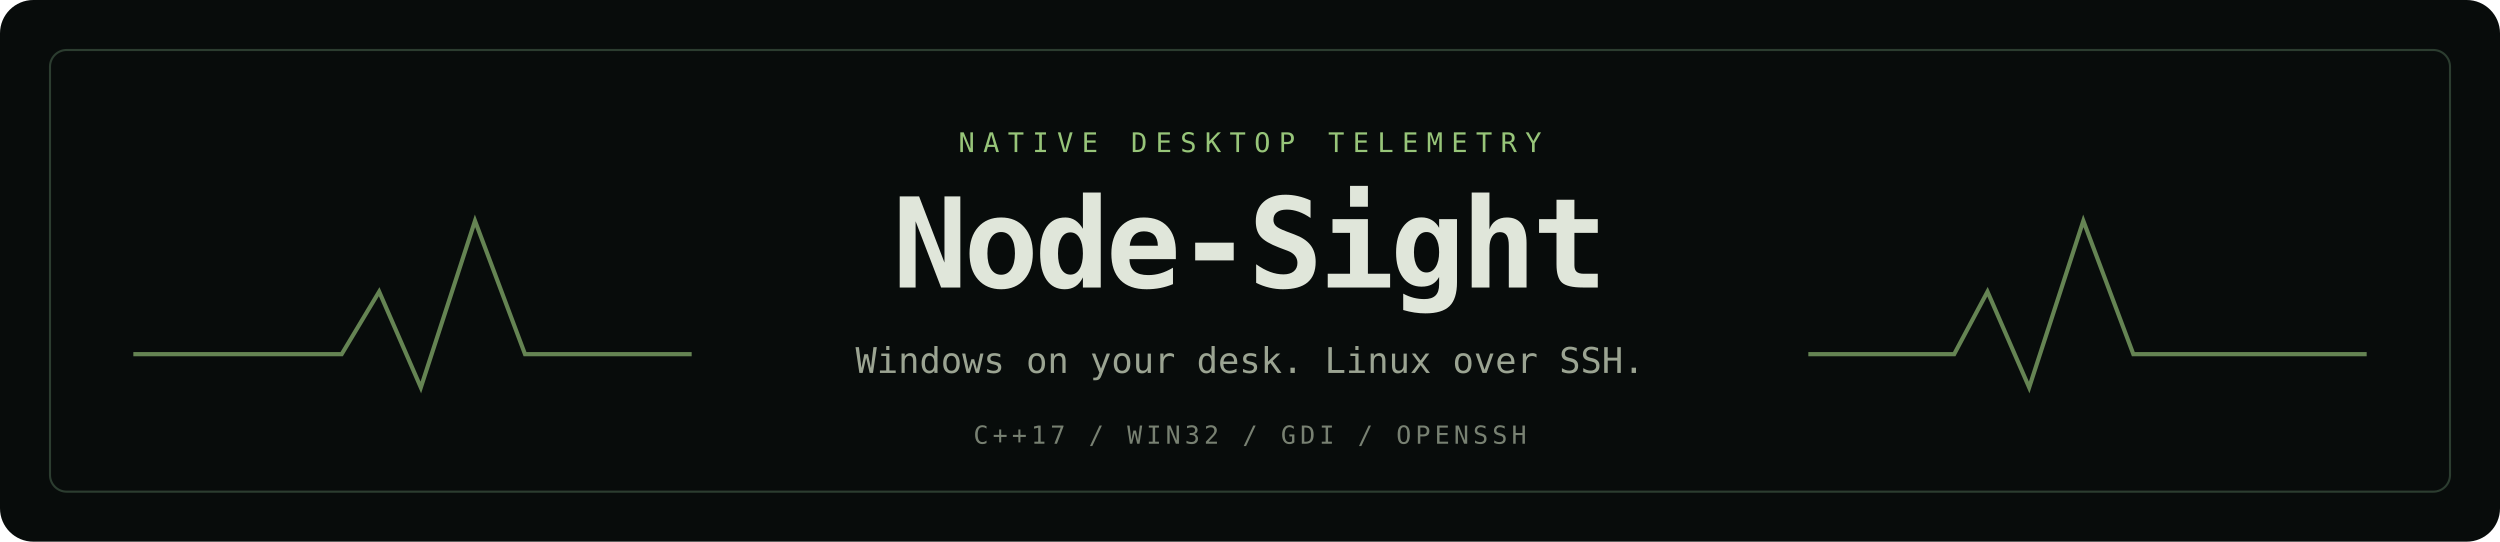
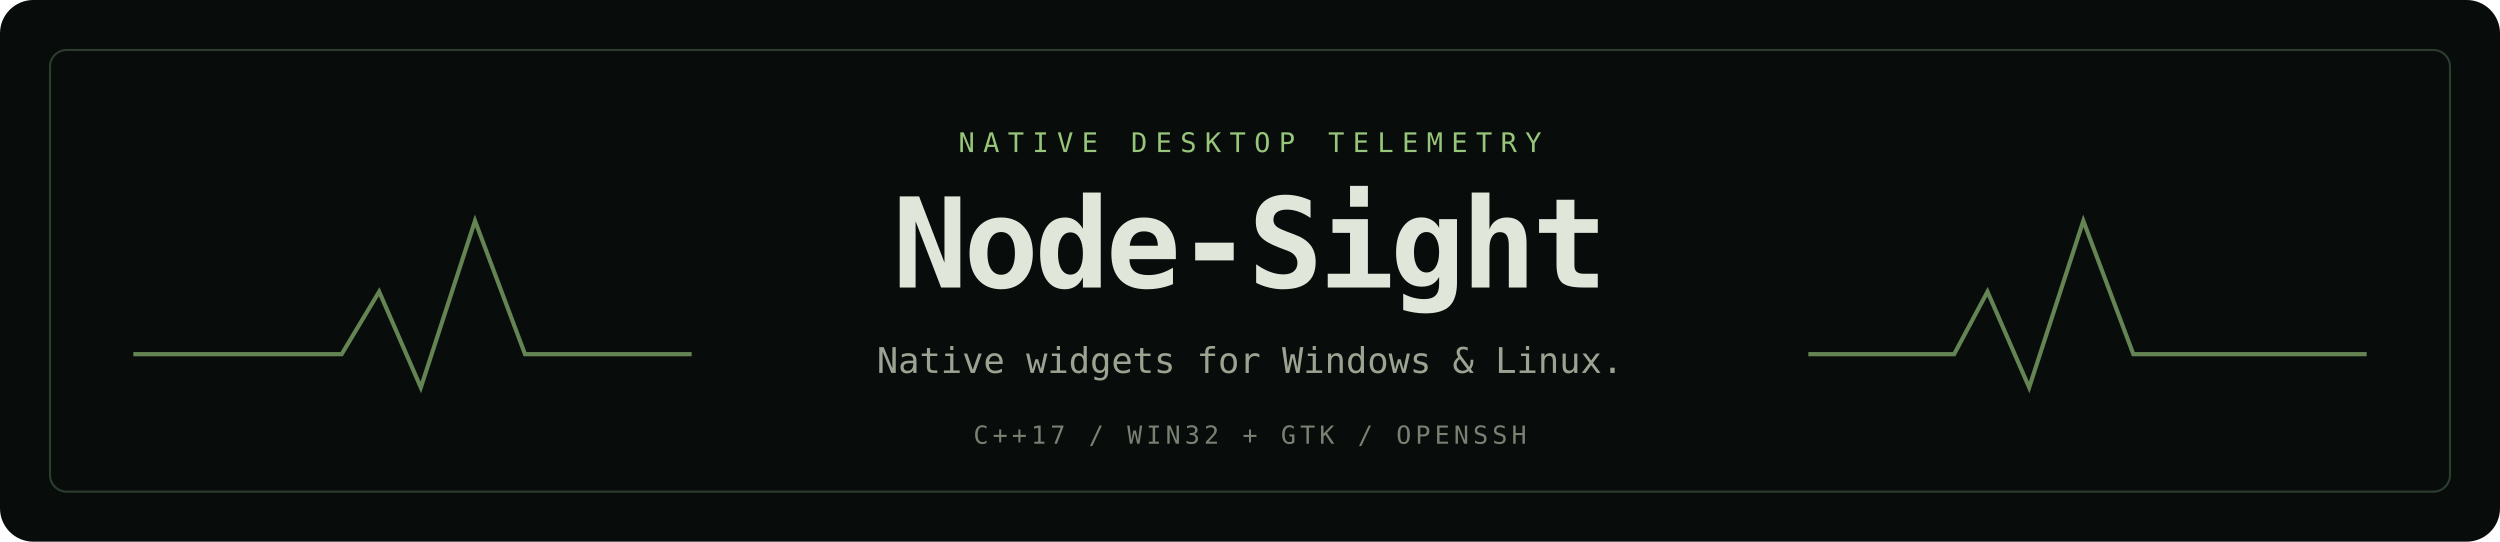
<svg xmlns="http://www.w3.org/2000/svg" width="1200" height="260" viewBox="0 0 1200 260" role="img" aria-labelledby="title desc">
  <rect width="1200" height="260" rx="16" fill="#080c0b" />
  <rect x="24" y="24" width="1152" height="212" rx="8" fill="none" stroke="#2c3d30" />
  <path d="M64 170h100l18-30 20 46 26-80 24 64h80M868 170h70l16-30 20 46 26-80 24 64h112" fill="none" stroke="#97c579" stroke-width="2" opacity=".65" />
  <g font-family="Consolas,Menlo,monospace" text-anchor="middle">
    <text x="600" y="73" font-size="13" letter-spacing="4" fill="#97c579">NATIVE DESKTOP TELEMETRY</text>
    <text x="600" y="138" font-size="60" font-weight="700" letter-spacing="-2" fill="#e0e6da">Node-Sight</text>
-     <text x="600" y="179" font-size="17" fill="#9ba492">Windows on your desk. Linux over SSH.</text>
-     <text x="600" y="213" font-size="12" letter-spacing="2" fill="#788172">C++17 / WIN32 / GDI / OPENSSH</text>
+     <text x="600" y="179" font-size="17" fill="#9ba492">Native widgets for Windows &amp; Linux.</text>
+     <text x="600" y="213" font-size="12" letter-spacing="2" fill="#788172">C++17 / WIN32 + GTK / OPENSSH</text>
  </g>
</svg>
